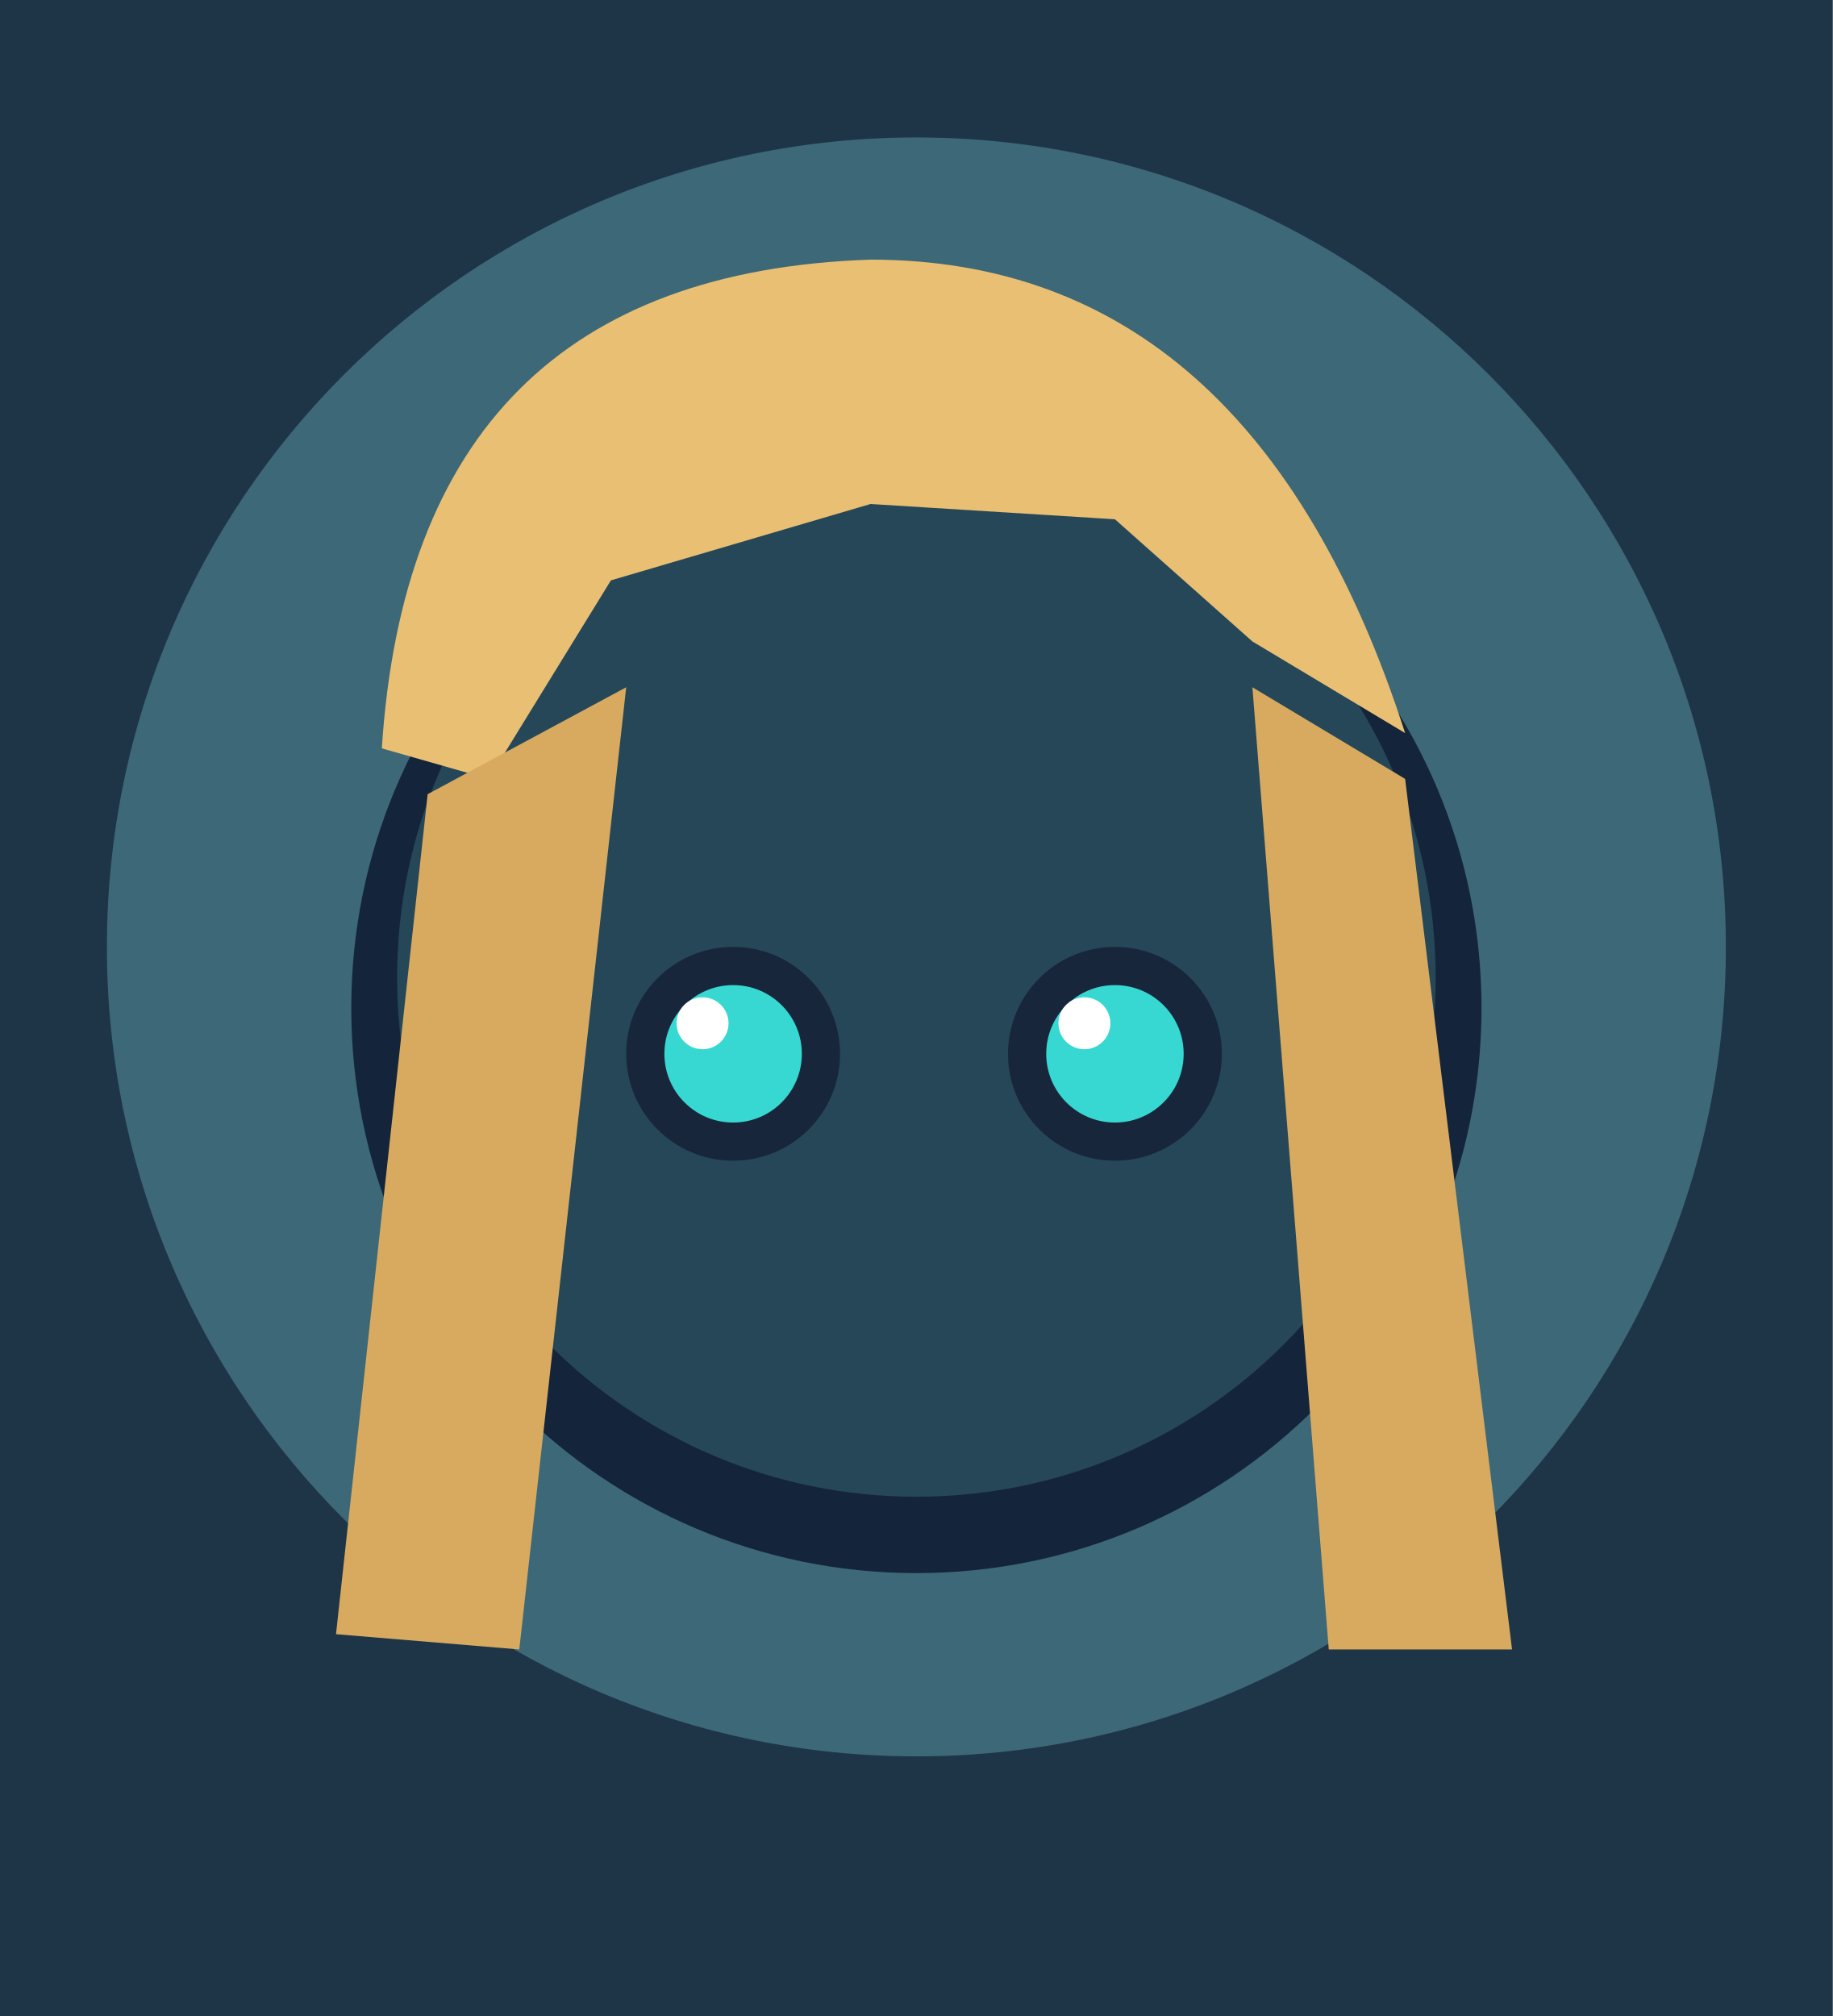
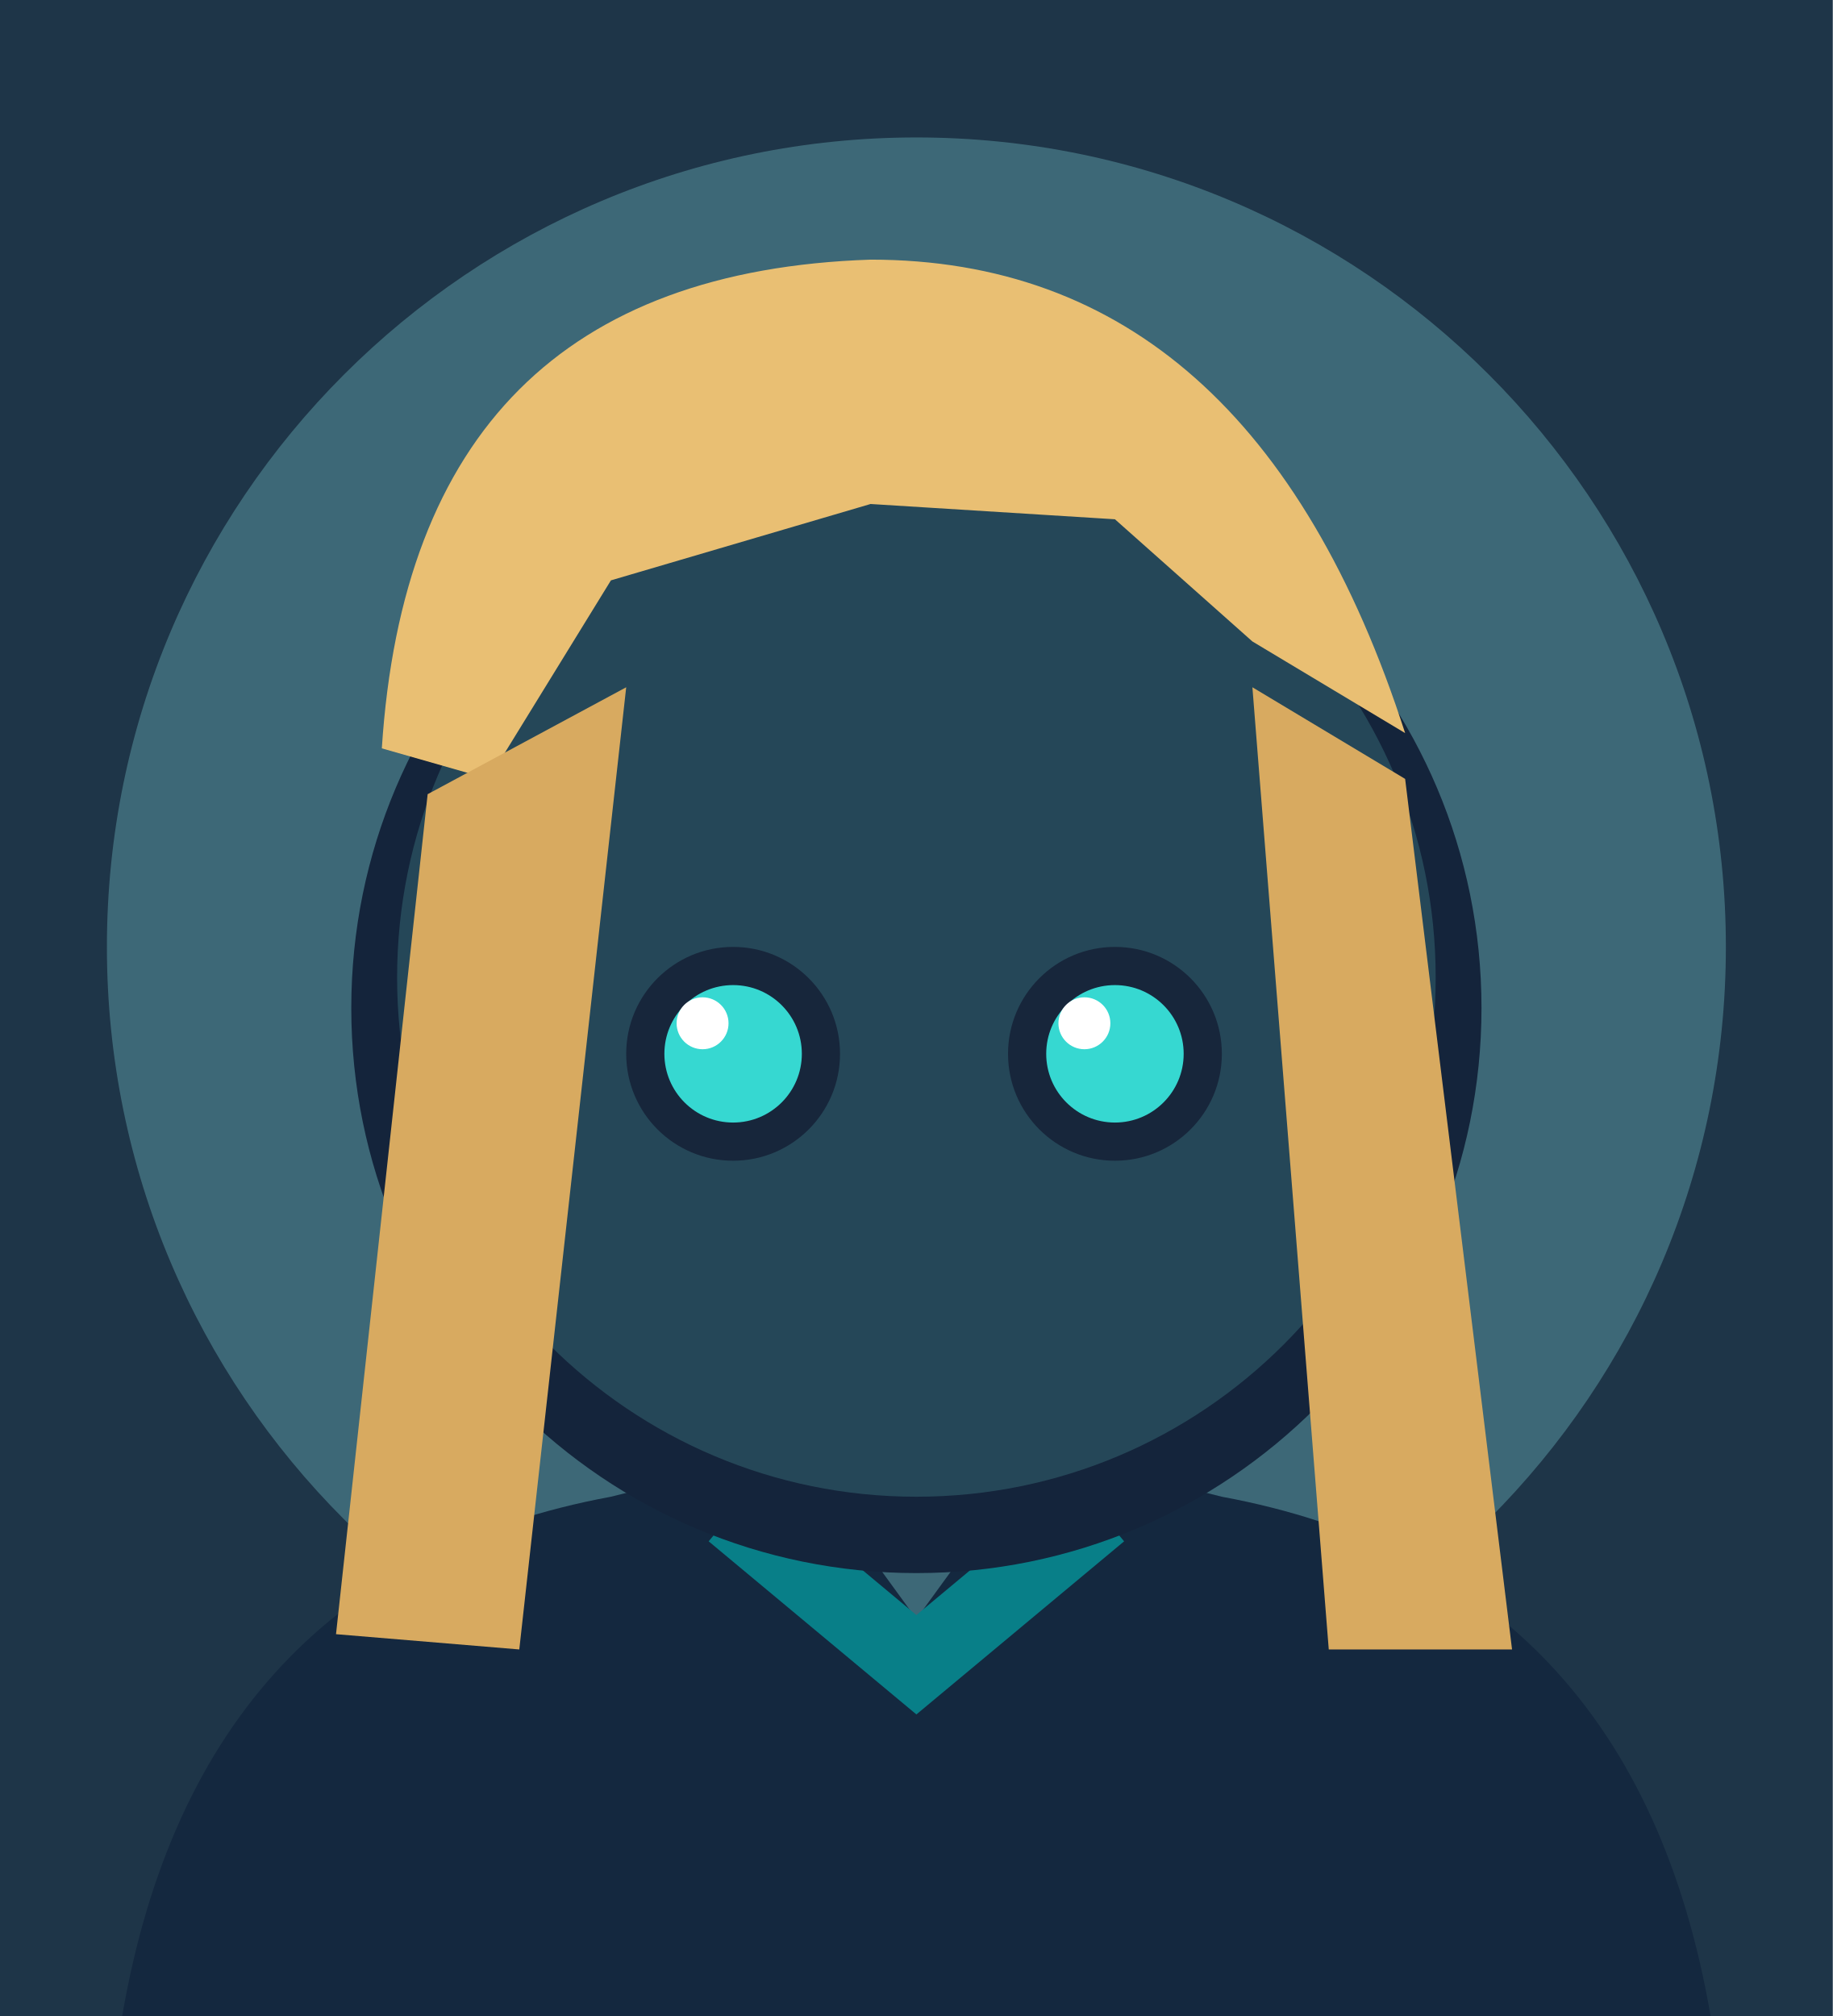
<svg xmlns="http://www.w3.org/2000/svg" viewBox="0 0 120 132">
  <rect width="120" height="132" fill="#1e3548" />
  <circle cx="60" cy="62" r="53" fill="#4f8490" opacity=".65" />
+   <path d="M8 132 Q13 103 40 98 L52 95 60 106 68 95 80 98 Q107 103 112 132Z" fill="#14283f" />
+   <path d="M48 99 L60 109 72 99" fill="none" stroke="#087f88" stroke-width="5" />
  <circle cx="60" cy="66" r="37" fill="#14243b" />
  <circle cx="60" cy="64" r="34" fill="#254758" />
  <path d="M25 49 Q27 18 57 17 Q82 17 92 48 L82 42 73 34 57 33 40 38 32 51Z" fill="#e9bf73" />
  <path d="M28 52 L22 107 34 108 41 45 M82 45 L87 108 99 108 92 51Z" fill="#d8aa60" />
  <circle cx="48" cy="69" r="7" fill="#17263b" />
  <circle cx="73" cy="69" r="7" fill="#17263b" />
  <circle cx="48" cy="69" r="4.5" fill="#36d8d1" />
  <circle cx="73" cy="69" r="4.5" fill="#36d8d1" />
  <circle cx="46" cy="67" r="1.7" fill="#fff" />
  <circle cx="71" cy="67" r="1.7" fill="#fff" />
</svg>
